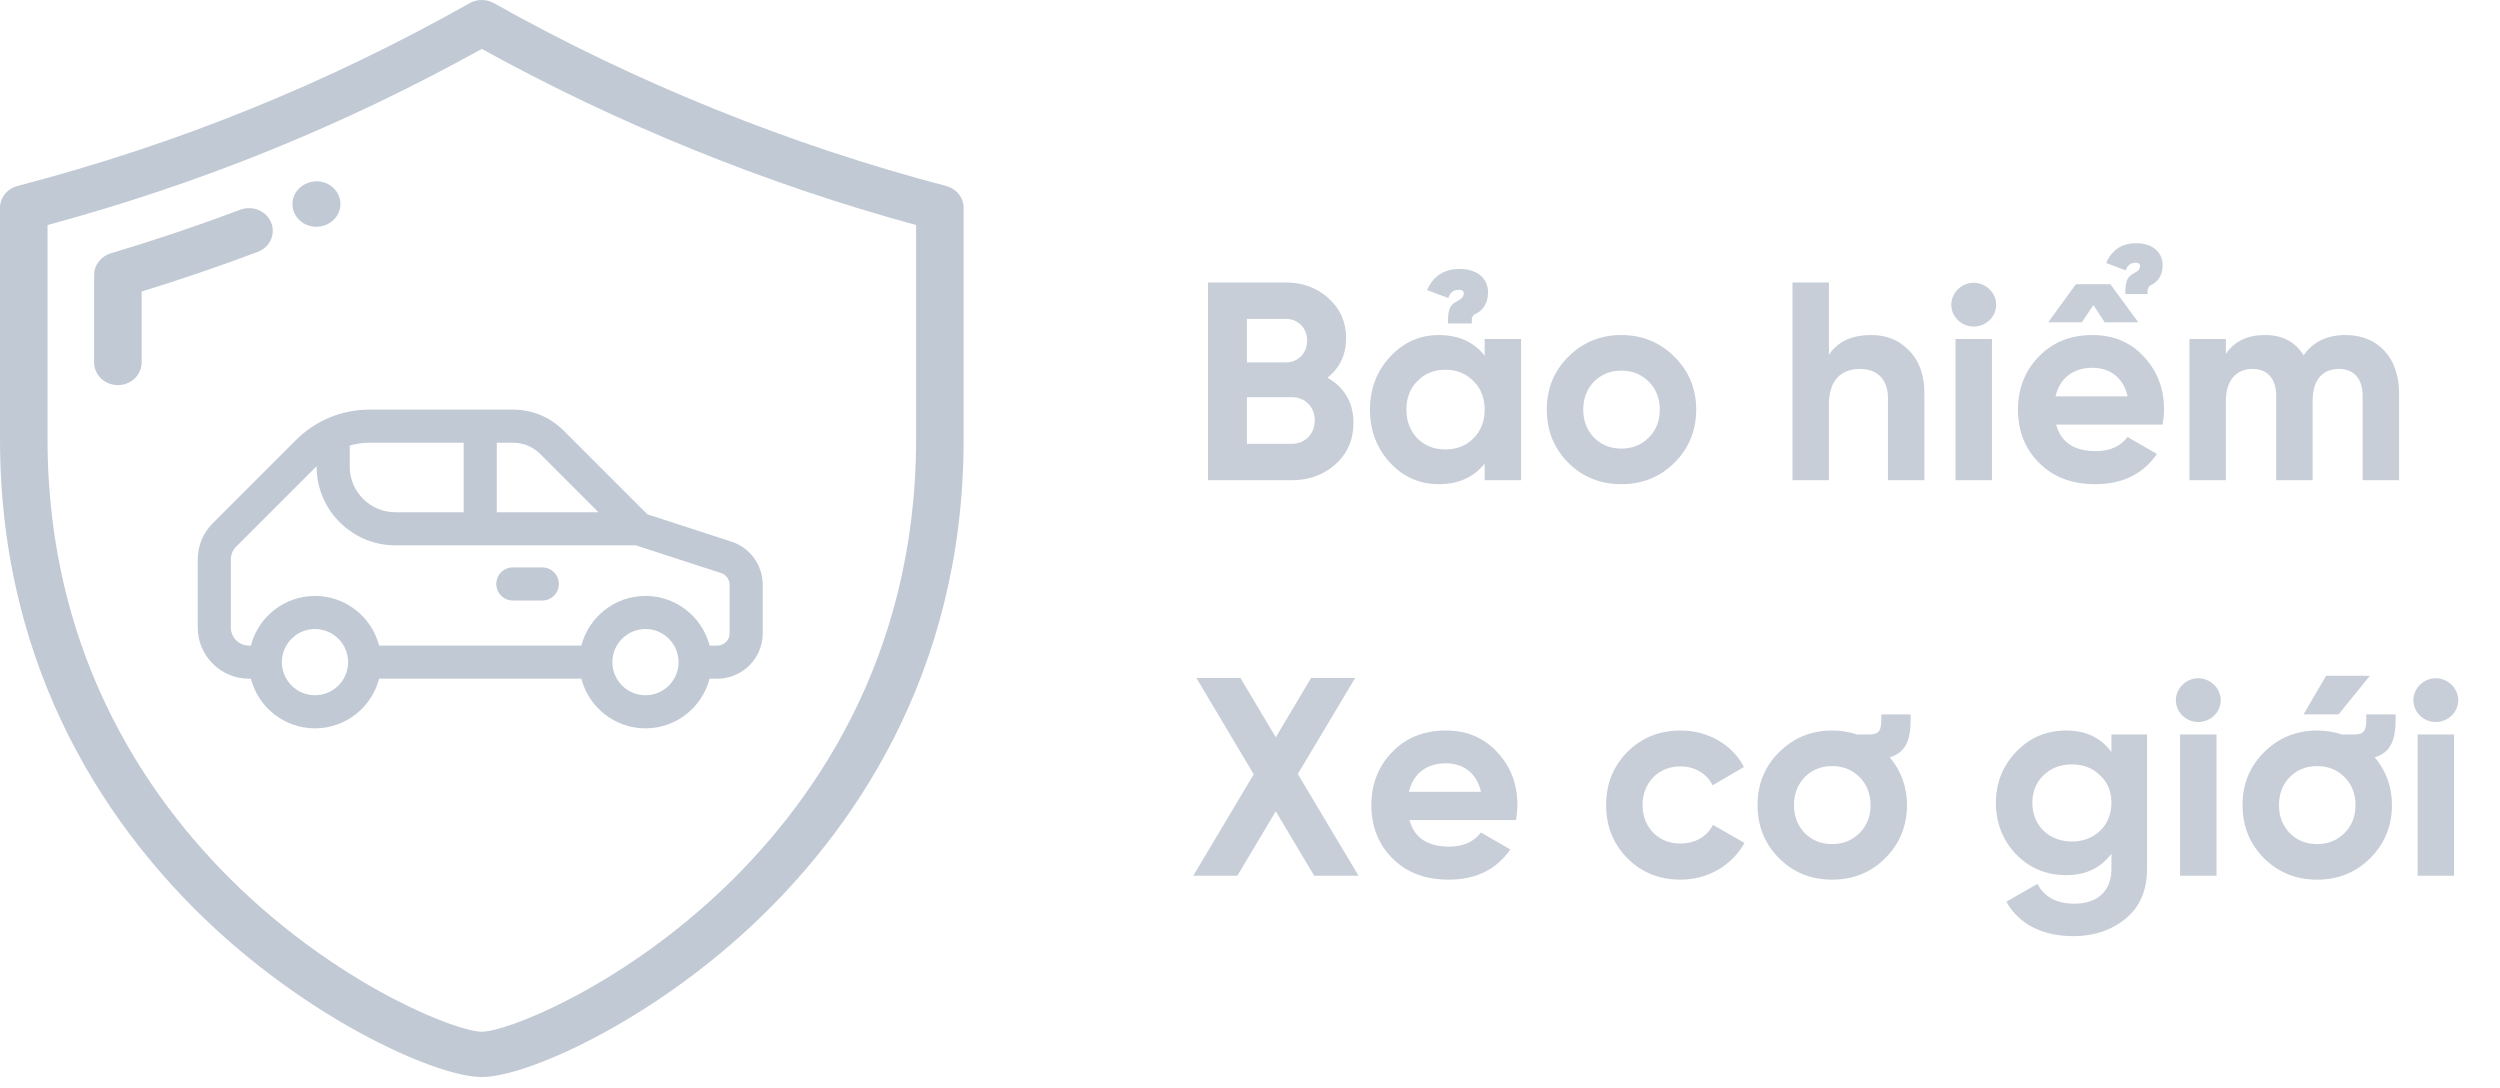
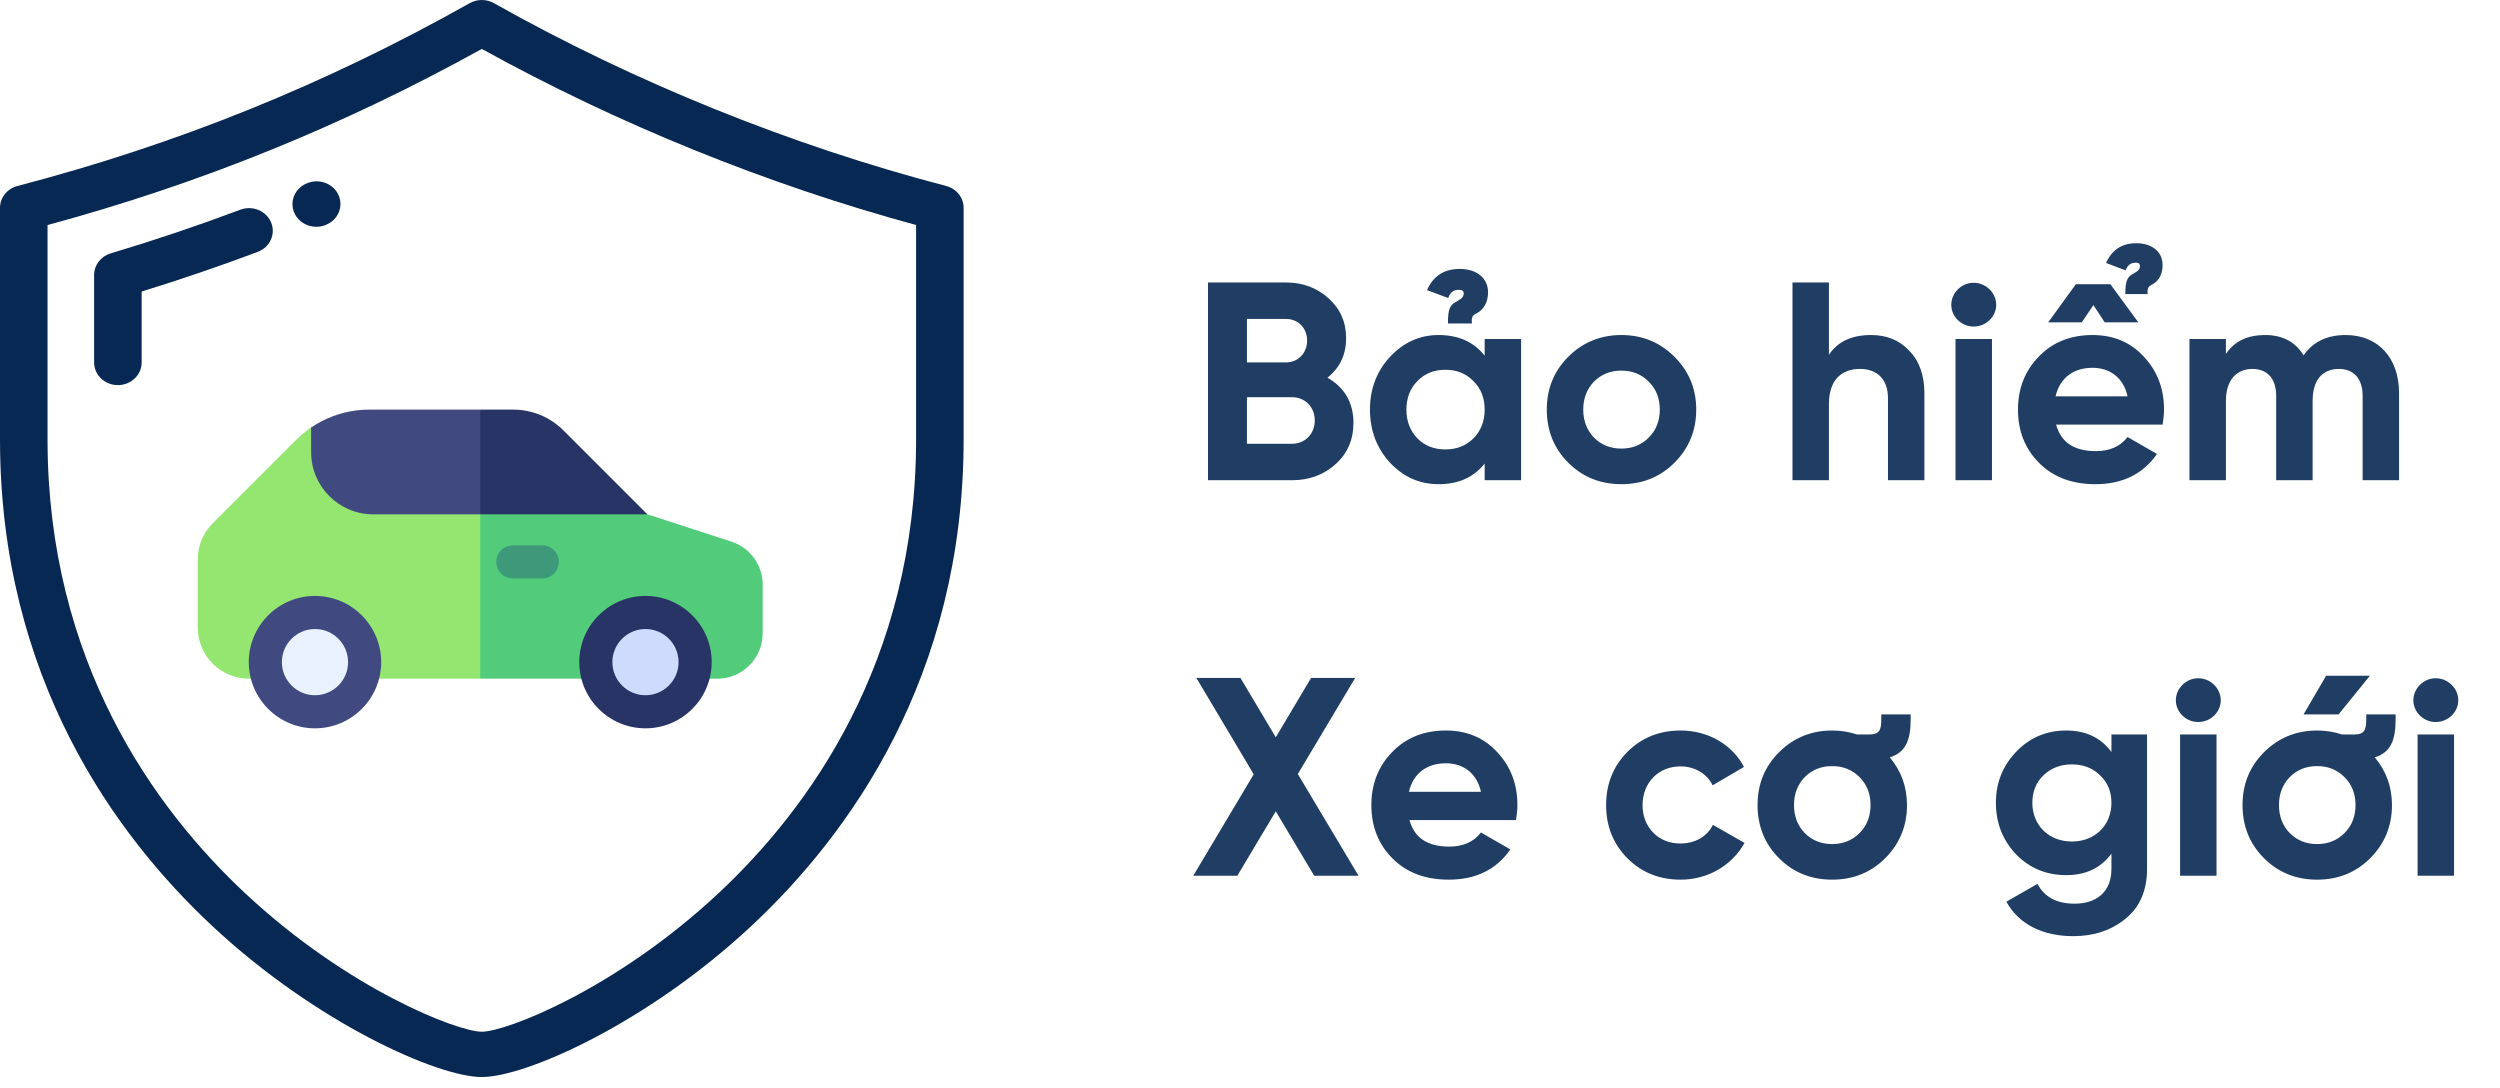
<svg xmlns="http://www.w3.org/2000/svg" width="177" height="77" viewBox="0 0 177 77" fill="none">
-   <g opacity="0.25">
-     <path d="M93.984 26.74C94.865 26.04 95.305 25.1 95.305 23.94C95.305 22.8 94.885 21.86 94.064 21.12C93.245 20.38 92.245 20 91.044 20H85.525V34H91.465C92.684 34 93.725 33.62 94.564 32.86C95.404 32.1 95.825 31.12 95.825 29.94C95.825 28.52 95.204 27.44 93.984 26.74ZM91.044 22.58C91.924 22.58 92.544 23.24 92.544 24.12C92.544 25 91.904 25.66 91.044 25.66H88.284V22.58H91.044ZM88.284 31.42V28.12H91.465C92.404 28.12 93.085 28.82 93.085 29.76C93.085 30.72 92.404 31.42 91.465 31.42H88.284ZM104.214 22.9C104.154 22.42 104.294 22.3 104.554 22.18C104.974 21.96 105.354 21.48 105.354 20.7C105.354 19.64 104.494 19.04 103.354 19.04C102.234 19.04 101.474 19.54 101.034 20.54L102.534 21.1C102.714 20.6 102.994 20.52 103.314 20.52C103.554 20.52 103.634 20.64 103.634 20.76C103.634 20.98 103.494 21.12 103.394 21.18C103.414 21.16 103.214 21.3 103.214 21.3C102.694 21.56 102.514 21.76 102.514 22.9H104.214ZM105.114 25.18C104.334 24.2 103.254 23.72 101.854 23.72C100.514 23.72 99.374 24.24 98.414 25.26C97.474 26.28 96.994 27.52 96.994 29C96.994 30.48 97.474 31.74 98.414 32.76C99.374 33.78 100.514 34.28 101.854 34.28C103.254 34.28 104.334 33.8 105.114 32.82V34H107.694V24H105.114V25.18ZM100.354 31.04C99.834 30.5 99.574 29.82 99.574 29C99.574 28.18 99.834 27.5 100.354 26.98C100.874 26.44 101.534 26.18 102.334 26.18C103.134 26.18 103.794 26.44 104.314 26.98C104.854 27.5 105.114 28.18 105.114 29C105.114 29.82 104.854 30.5 104.314 31.04C103.794 31.56 103.134 31.82 102.334 31.82C101.534 31.82 100.874 31.56 100.354 31.04ZM118.553 32.76C119.573 31.74 120.093 30.48 120.093 29C120.093 27.52 119.573 26.28 118.553 25.26C117.533 24.24 116.273 23.72 114.793 23.72C113.313 23.72 112.053 24.24 111.033 25.26C110.013 26.28 109.513 27.52 109.513 29C109.513 30.48 110.013 31.74 111.033 32.76C112.053 33.78 113.313 34.28 114.793 34.28C116.273 34.28 117.533 33.78 118.553 32.76ZM112.853 30.98C112.353 30.46 112.093 29.8 112.093 29C112.093 28.2 112.353 27.54 112.853 27.02C113.373 26.5 114.013 26.24 114.793 26.24C115.573 26.24 116.213 26.5 116.733 27.02C117.253 27.54 117.513 28.2 117.513 29C117.513 29.8 117.253 30.46 116.733 30.98C116.213 31.5 115.573 31.76 114.793 31.76C114.013 31.76 113.373 31.5 112.853 30.98ZM132.468 23.72C131.108 23.72 130.108 24.18 129.488 25.12V20H126.908V34H129.488V28.6C129.488 26.94 130.348 26.12 131.688 26.12C132.888 26.12 133.668 26.84 133.668 28.18V34H136.248V27.86C136.248 26.56 135.888 25.56 135.168 24.82C134.468 24.08 133.568 23.72 132.468 23.72ZM139.731 23.12C140.611 23.12 141.331 22.42 141.331 21.58C141.331 20.74 140.611 20.02 139.731 20.02C138.871 20.02 138.151 20.74 138.151 21.58C138.151 22.42 138.871 23.12 139.731 23.12ZM141.031 34V24H138.451V34H141.031ZM149.013 22.82H151.393L149.413 20.12H146.973L145.013 22.82H147.393L148.213 21.6L149.013 22.82ZM153.113 30.06C153.173 29.68 153.213 29.34 153.213 29C153.213 27.5 152.733 26.26 151.773 25.24C150.833 24.22 149.613 23.72 148.153 23.72C146.613 23.72 145.333 24.22 144.353 25.24C143.373 26.24 142.873 27.5 142.873 29C142.873 30.52 143.373 31.78 144.373 32.78C145.373 33.78 146.693 34.28 148.353 34.28C150.273 34.28 151.733 33.56 152.713 32.14L150.633 30.94C150.133 31.6 149.373 31.94 148.393 31.94C146.853 31.94 145.913 31.32 145.573 30.06H153.113ZM145.533 28.06C145.833 26.78 146.773 26.04 148.153 26.04C149.333 26.04 150.333 26.7 150.633 28.06H145.533ZM152.053 20.82C152.013 20.38 152.133 20.26 152.373 20.14C152.773 19.94 153.113 19.5 153.113 18.78C153.113 17.78 152.313 17.22 151.253 17.22C150.213 17.22 149.513 17.7 149.113 18.62L150.493 19.14C150.673 18.68 150.933 18.6 151.233 18.6C151.453 18.6 151.513 18.72 151.513 18.82C151.513 19.04 151.393 19.16 151.293 19.22C151.313 19.2 151.133 19.32 151.133 19.32C150.653 19.58 150.473 19.76 150.473 20.82H152.053ZM166.074 23.72C164.754 23.72 163.754 24.2 163.094 25.16C162.514 24.2 161.594 23.72 160.374 23.72C159.114 23.72 158.194 24.16 157.594 25.06V24H155.014V34H157.594V28.38C157.594 26.92 158.334 26.12 159.474 26.12C160.534 26.12 161.154 26.82 161.154 28.02V34H163.734V28.38C163.734 26.92 164.414 26.12 165.594 26.12C166.654 26.12 167.274 26.82 167.274 28.02V34H169.854V27.84C169.854 25.34 168.374 23.72 166.074 23.72ZM91.885 54.8L95.945 48H92.825L90.325 52.2L87.825 48H84.704L88.764 54.82L84.484 62H87.605L90.325 57.44L93.044 62H96.184L91.885 54.8ZM107.332 58.06C107.392 57.68 107.432 57.34 107.432 57C107.432 55.5 106.952 54.26 105.992 53.24C105.052 52.22 103.832 51.72 102.372 51.72C100.832 51.72 99.552 52.22 98.572 53.24C97.592 54.24 97.092 55.5 97.092 57C97.092 58.52 97.592 59.78 98.592 60.78C99.592 61.78 100.912 62.28 102.572 62.28C104.492 62.28 105.952 61.56 106.932 60.14L104.852 58.94C104.352 59.6 103.592 59.94 102.612 59.94C101.072 59.94 100.132 59.32 99.792 58.06H107.332ZM99.752 56.06C100.052 54.78 100.992 54.04 102.372 54.04C103.552 54.04 104.552 54.7 104.852 56.06H99.752ZM118.993 62.28C120.933 62.28 122.633 61.26 123.513 59.68L121.273 58.4C120.873 59.22 120.013 59.72 118.973 59.72C118.193 59.72 117.553 59.46 117.053 58.96C116.553 58.44 116.293 57.78 116.293 57C116.293 55.4 117.433 54.26 118.973 54.26C119.993 54.26 120.853 54.78 121.253 55.6L123.473 54.3C122.653 52.72 120.933 51.72 118.993 51.72C117.493 51.72 116.233 52.22 115.213 53.24C114.213 54.26 113.713 55.5 113.713 57C113.713 58.5 114.213 59.74 115.213 60.76C116.233 61.78 117.493 62.28 118.993 62.28ZM133.475 60.76C134.495 59.74 135.015 58.48 135.015 57C135.015 55.7 134.595 54.56 133.795 53.62C134.895 53.28 135.275 52.46 135.275 50.92V50.58H133.195V50.92C133.195 51.68 133.075 52 132.335 52H131.475C130.935 51.82 130.335 51.72 129.715 51.72C128.235 51.72 126.975 52.24 125.955 53.26C124.935 54.28 124.435 55.52 124.435 57C124.435 58.48 124.935 59.74 125.955 60.76C126.975 61.78 128.235 62.28 129.715 62.28C131.195 62.28 132.455 61.78 133.475 60.76ZM127.775 58.98C127.275 58.46 127.015 57.8 127.015 57C127.015 56.2 127.275 55.54 127.775 55.02C128.295 54.5 128.935 54.24 129.715 54.24C130.495 54.24 131.135 54.5 131.655 55.02C132.175 55.54 132.435 56.2 132.435 57C132.435 57.8 132.175 58.46 131.655 58.98C131.135 59.5 130.495 59.76 129.715 59.76C128.935 59.76 128.295 59.5 127.775 58.98ZM149.49 53.24C148.73 52.22 147.67 51.72 146.29 51.72C144.89 51.72 143.71 52.22 142.75 53.22C141.79 54.22 141.31 55.42 141.31 56.84C141.31 58.26 141.79 59.48 142.73 60.48C143.69 61.46 144.87 61.96 146.29 61.96C147.67 61.96 148.73 61.46 149.49 60.44V61.52C149.49 63.1 148.49 63.98 146.87 63.98C145.63 63.98 144.75 63.52 144.25 62.58L142.05 63.84C142.93 65.44 144.63 66.28 146.79 66.28C148.23 66.28 149.45 65.88 150.47 65.06C151.49 64.24 152.01 63.06 152.01 61.52V52H149.49V53.24ZM149.49 56.84C149.49 58.44 148.31 59.58 146.69 59.58C145.07 59.58 143.89 58.44 143.89 56.84C143.89 56.06 144.15 55.4 144.67 54.9C145.21 54.38 145.87 54.12 146.69 54.12C147.51 54.12 148.17 54.38 148.69 54.9C149.23 55.4 149.49 56.06 149.49 56.84ZM155.63 51.12C156.51 51.12 157.23 50.42 157.23 49.58C157.23 48.74 156.51 48.02 155.63 48.02C154.77 48.02 154.05 48.74 154.05 49.58C154.05 50.42 154.77 51.12 155.63 51.12ZM156.93 62V52H154.35V62H156.93ZM163.091 50.58H165.571L167.791 47.84H164.691L163.091 50.58ZM167.811 60.76C168.831 59.74 169.351 58.48 169.351 57C169.351 55.7 168.931 54.56 168.131 53.62C169.231 53.28 169.611 52.46 169.611 50.92V50.58H167.531V50.92C167.531 51.68 167.411 52 166.671 52H165.811C165.271 51.82 164.671 51.72 164.051 51.72C162.571 51.72 161.311 52.24 160.291 53.26C159.271 54.28 158.771 55.52 158.771 57C158.771 58.48 159.271 59.74 160.291 60.76C161.311 61.78 162.571 62.28 164.051 62.28C165.531 62.28 166.791 61.78 167.811 60.76ZM162.111 58.98C161.611 58.46 161.351 57.8 161.351 57C161.351 56.2 161.611 55.54 162.111 55.02C162.631 54.5 163.271 54.24 164.051 54.24C164.831 54.24 165.471 54.5 165.991 55.02C166.511 55.54 166.771 56.2 166.771 57C166.771 57.8 166.511 58.46 165.991 58.98C165.471 59.5 164.831 59.76 164.051 59.76C163.271 59.76 162.631 59.5 162.111 58.98ZM172.446 51.12C173.326 51.12 174.046 50.42 174.046 49.58C174.046 48.74 173.326 48.02 172.446 48.02C171.586 48.02 170.866 48.74 170.866 49.58C170.866 50.42 171.586 51.12 172.446 51.12ZM173.746 62V52H171.166V62H173.746Z" fill="#082854" fill-opacity="0.9" />
-     <path d="M66.986 13.167C55.979 10.293 44.908 5.816 34.968 0.223C34.44 -0.074 33.785 -0.074 33.257 0.223C23.031 5.977 12.558 10.211 1.238 13.167C0.507 13.358 0 13.992 0 14.714V31.104C0 47.981 8.169 59.153 15.021 65.553C22.399 72.443 30.993 76.254 34.113 76.254C37.233 76.254 45.826 72.443 53.204 65.553C60.056 59.153 68.225 47.981 68.225 31.104V14.714C68.225 13.992 67.718 13.358 66.986 13.167ZM64.859 31.104C64.859 46.867 57.24 57.292 50.848 63.261C43.593 70.037 35.837 73.045 34.113 73.045C32.389 73.045 24.632 70.037 17.377 63.261C10.985 57.292 3.366 46.867 3.366 31.104V15.932C14.19 13.002 24.271 8.914 34.113 3.463C43.709 8.769 54.293 13.061 64.859 15.931V31.104Z" fill="#082854" />
-     <path d="M19.196 15.752C18.856 14.928 17.879 14.523 17.014 14.848C14.008 15.977 10.922 17.016 7.843 17.937C7.141 18.147 6.663 18.767 6.663 19.467V25.662C6.663 26.547 7.417 27.266 8.346 27.266C9.275 27.266 10.029 26.547 10.029 25.662V20.64C12.791 19.788 15.551 18.846 18.247 17.833C19.112 17.508 19.537 16.577 19.196 15.752Z" fill="#082854" />
-     <path d="M22.393 16.057C22.619 16.057 22.848 16.013 23.068 15.922L23.099 15.909C23.95 15.553 24.334 14.609 23.961 13.798C23.587 12.986 22.59 12.619 21.74 12.974L21.713 12.986C20.861 13.34 20.476 14.284 20.848 15.096C21.124 15.698 21.744 16.057 22.393 16.057Z" fill="#082854" />
-     <path d="M51.782 38.347L45.83 36.411L39.902 30.483C38.946 29.527 37.674 29 36.322 29H26.167C24.195 29 22.34 29.768 20.946 31.163L15.061 37.047C14.377 37.732 14 38.641 14 39.609V44.429C14 46.426 15.625 48.051 17.622 48.051H17.762C18.283 50.07 20.12 51.567 22.301 51.567C24.481 51.567 26.318 50.07 26.84 48.051H41.16C41.682 50.07 43.519 51.567 45.699 51.567C47.879 51.567 49.717 50.07 50.238 48.051H50.788C52.559 48.051 54 46.61 54 44.84V41.401C54 40.006 53.109 38.778 51.782 38.347ZM38.245 32.14L42.371 36.267H35.172V31.344H36.322C37.048 31.344 37.731 31.627 38.245 32.14ZM32.828 31.344V36.267H27.991C26.21 36.267 24.761 34.817 24.761 33.036V31.543C25.212 31.412 25.684 31.344 26.167 31.344H32.828ZM22.301 49.223C21.008 49.223 19.957 48.171 19.957 46.879C19.957 45.587 21.008 44.535 22.301 44.535C23.593 44.535 24.645 45.587 24.645 46.879C24.645 48.171 23.593 49.223 22.301 49.223ZM45.699 49.223C44.407 49.223 43.355 48.171 43.355 46.879C43.355 45.587 44.407 44.535 45.699 44.535C46.992 44.535 48.043 45.587 48.043 46.879C48.043 48.171 46.992 49.223 45.699 49.223ZM51.656 44.84C51.656 45.318 51.267 45.707 50.789 45.707H50.239C49.717 43.688 47.88 42.192 45.699 42.192C43.519 42.192 41.682 43.688 41.16 45.707H26.84C26.318 43.688 24.481 42.192 22.301 42.192C20.121 42.192 18.283 43.688 17.762 45.707H17.622C16.917 45.707 16.344 45.134 16.344 44.429V39.609C16.344 39.267 16.477 38.946 16.718 38.705L22.417 33.006V33.036C22.417 36.11 24.918 38.61 27.991 38.61H45.014L51.057 40.575C51.415 40.692 51.656 41.024 51.656 41.401V44.84Z" fill="#082854" />
-     <path d="M38.396 40.173H36.31C35.663 40.173 35.138 40.697 35.138 41.345C35.138 41.992 35.663 42.517 36.31 42.517H38.396C39.043 42.517 39.568 41.992 39.568 41.345C39.568 40.697 39.043 40.173 38.396 40.173Z" fill="#082854" />
-   </g>
+   <path d="M93.984 26.74C94.865 26.04 95.305 25.1 95.305 23.94C95.305 22.8 94.885 21.86 94.064 21.12C93.245 20.38 92.245 20 91.044 20H85.525V34H91.465C92.684 34 93.725 33.62 94.564 32.86C95.404 32.1 95.825 31.12 95.825 29.94C95.825 28.52 95.204 27.44 93.984 26.74ZM91.044 22.58C91.924 22.58 92.544 23.24 92.544 24.12C92.544 25 91.904 25.66 91.044 25.66H88.284V22.58H91.044ZM88.284 31.42V28.12H91.465C92.404 28.12 93.085 28.82 93.085 29.76C93.085 30.72 92.404 31.42 91.465 31.42H88.284ZM104.214 22.9C104.154 22.42 104.294 22.3 104.554 22.18C104.974 21.96 105.354 21.48 105.354 20.7C105.354 19.64 104.494 19.04 103.354 19.04C102.234 19.04 101.474 19.54 101.034 20.54L102.534 21.1C102.714 20.6 102.994 20.52 103.314 20.52C103.554 20.52 103.634 20.64 103.634 20.76C103.634 20.98 103.494 21.12 103.394 21.18C103.414 21.16 103.214 21.3 103.214 21.3C102.694 21.56 102.514 21.76 102.514 22.9H104.214ZM105.114 25.18C104.334 24.2 103.254 23.72 101.854 23.72C100.514 23.72 99.374 24.24 98.414 25.26C97.474 26.28 96.994 27.52 96.994 29C96.994 30.48 97.474 31.74 98.414 32.76C99.374 33.78 100.514 34.28 101.854 34.28C103.254 34.28 104.334 33.8 105.114 32.82V34H107.694V24H105.114V25.18ZM100.354 31.04C99.834 30.5 99.574 29.82 99.574 29C99.574 28.18 99.834 27.5 100.354 26.98C100.874 26.44 101.534 26.18 102.334 26.18C103.134 26.18 103.794 26.44 104.314 26.98C104.854 27.5 105.114 28.18 105.114 29C105.114 29.82 104.854 30.5 104.314 31.04C103.794 31.56 103.134 31.82 102.334 31.82C101.534 31.82 100.874 31.56 100.354 31.04ZM118.553 32.76C119.573 31.74 120.093 30.48 120.093 29C120.093 27.52 119.573 26.28 118.553 25.26C117.533 24.24 116.273 23.72 114.793 23.72C113.313 23.72 112.053 24.24 111.033 25.26C110.013 26.28 109.513 27.52 109.513 29C109.513 30.48 110.013 31.74 111.033 32.76C112.053 33.78 113.313 34.28 114.793 34.28C116.273 34.28 117.533 33.78 118.553 32.76ZM112.853 30.98C112.353 30.46 112.093 29.8 112.093 29C112.093 28.2 112.353 27.54 112.853 27.02C113.373 26.5 114.013 26.24 114.793 26.24C115.573 26.24 116.213 26.5 116.733 27.02C117.253 27.54 117.513 28.2 117.513 29C117.513 29.8 117.253 30.46 116.733 30.98C116.213 31.5 115.573 31.76 114.793 31.76C114.013 31.76 113.373 31.5 112.853 30.98ZM132.468 23.72C131.108 23.72 130.108 24.18 129.488 25.12V20H126.908V34H129.488V28.6C129.488 26.94 130.348 26.12 131.688 26.12C132.888 26.12 133.668 26.84 133.668 28.18V34H136.248V27.86C136.248 26.56 135.888 25.56 135.168 24.82C134.468 24.08 133.568 23.72 132.468 23.72ZM139.731 23.12C140.611 23.12 141.331 22.42 141.331 21.58C141.331 20.74 140.611 20.02 139.731 20.02C138.871 20.02 138.151 20.74 138.151 21.58C138.151 22.42 138.871 23.12 139.731 23.12ZM141.031 34V24H138.451V34H141.031ZM149.013 22.82H151.393L149.413 20.12H146.973L145.013 22.82H147.393L148.213 21.6L149.013 22.82ZM153.113 30.06C153.173 29.68 153.213 29.34 153.213 29C153.213 27.5 152.733 26.26 151.773 25.24C150.833 24.22 149.613 23.72 148.153 23.72C146.613 23.72 145.333 24.22 144.353 25.24C143.373 26.24 142.873 27.5 142.873 29C142.873 30.52 143.373 31.78 144.373 32.78C145.373 33.78 146.693 34.28 148.353 34.28C150.273 34.28 151.733 33.56 152.713 32.14L150.633 30.94C150.133 31.6 149.373 31.94 148.393 31.94C146.853 31.94 145.913 31.32 145.573 30.06H153.113ZM145.533 28.06C145.833 26.78 146.773 26.04 148.153 26.04C149.333 26.04 150.333 26.7 150.633 28.06H145.533ZM152.053 20.82C152.013 20.38 152.133 20.26 152.373 20.14C152.773 19.94 153.113 19.5 153.113 18.78C153.113 17.78 152.313 17.22 151.253 17.22C150.213 17.22 149.513 17.7 149.113 18.62L150.493 19.14C150.673 18.68 150.933 18.6 151.233 18.6C151.453 18.6 151.513 18.72 151.513 18.82C151.513 19.04 151.393 19.16 151.293 19.22C151.313 19.2 151.133 19.32 151.133 19.32C150.653 19.58 150.473 19.76 150.473 20.82H152.053ZM166.074 23.72C164.754 23.72 163.754 24.2 163.094 25.16C162.514 24.2 161.594 23.72 160.374 23.72C159.114 23.72 158.194 24.16 157.594 25.06V24H155.014V34H157.594V28.38C157.594 26.92 158.334 26.12 159.474 26.12C160.534 26.12 161.154 26.82 161.154 28.02V34H163.734V28.38C163.734 26.92 164.414 26.12 165.594 26.12C166.654 26.12 167.274 26.82 167.274 28.02V34H169.854V27.84C169.854 25.34 168.374 23.72 166.074 23.72ZM91.885 54.8L95.945 48H92.825L90.325 52.2L87.825 48H84.704L88.764 54.82L84.484 62H87.605L90.325 57.44L93.044 62H96.184L91.885 54.8ZM107.332 58.06C107.392 57.68 107.432 57.34 107.432 57C107.432 55.5 106.952 54.26 105.992 53.24C105.052 52.22 103.832 51.72 102.372 51.72C100.832 51.72 99.552 52.22 98.572 53.24C97.592 54.24 97.092 55.5 97.092 57C97.092 58.52 97.592 59.78 98.592 60.78C99.592 61.78 100.912 62.28 102.572 62.28C104.492 62.28 105.952 61.56 106.932 60.14L104.852 58.94C104.352 59.6 103.592 59.94 102.612 59.94C101.072 59.94 100.132 59.32 99.792 58.06H107.332ZM99.752 56.06C100.052 54.78 100.992 54.04 102.372 54.04C103.552 54.04 104.552 54.7 104.852 56.06H99.752ZM118.993 62.28C120.933 62.28 122.633 61.26 123.513 59.68L121.273 58.4C120.873 59.22 120.013 59.72 118.973 59.72C118.193 59.72 117.553 59.46 117.053 58.96C116.553 58.44 116.293 57.78 116.293 57C116.293 55.4 117.433 54.26 118.973 54.26C119.993 54.26 120.853 54.78 121.253 55.6L123.473 54.3C122.653 52.72 120.933 51.72 118.993 51.72C117.493 51.72 116.233 52.22 115.213 53.24C114.213 54.26 113.713 55.5 113.713 57C113.713 58.5 114.213 59.74 115.213 60.76C116.233 61.78 117.493 62.28 118.993 62.28ZM133.475 60.76C134.495 59.74 135.015 58.48 135.015 57C135.015 55.7 134.595 54.56 133.795 53.62C134.895 53.28 135.275 52.46 135.275 50.92V50.58H133.195V50.92C133.195 51.68 133.075 52 132.335 52H131.475C130.935 51.82 130.335 51.72 129.715 51.72C128.235 51.72 126.975 52.24 125.955 53.26C124.935 54.28 124.435 55.52 124.435 57C124.435 58.48 124.935 59.74 125.955 60.76C126.975 61.78 128.235 62.28 129.715 62.28C131.195 62.28 132.455 61.78 133.475 60.76ZM127.775 58.98C127.275 58.46 127.015 57.8 127.015 57C127.015 56.2 127.275 55.54 127.775 55.02C128.295 54.5 128.935 54.24 129.715 54.24C130.495 54.24 131.135 54.5 131.655 55.02C132.175 55.54 132.435 56.2 132.435 57C132.435 57.8 132.175 58.46 131.655 58.98C131.135 59.5 130.495 59.76 129.715 59.76C128.935 59.76 128.295 59.5 127.775 58.98ZM149.49 53.24C148.73 52.22 147.67 51.72 146.29 51.72C144.89 51.72 143.71 52.22 142.75 53.22C141.79 54.22 141.31 55.42 141.31 56.84C141.31 58.26 141.79 59.48 142.73 60.48C143.69 61.46 144.87 61.96 146.29 61.96C147.67 61.96 148.73 61.46 149.49 60.44V61.52C149.49 63.1 148.49 63.98 146.87 63.98C145.63 63.98 144.75 63.52 144.25 62.58L142.05 63.84C142.93 65.44 144.63 66.28 146.79 66.28C148.23 66.28 149.45 65.88 150.47 65.06C151.49 64.24 152.01 63.06 152.01 61.52V52H149.49V53.24ZM149.49 56.84C149.49 58.44 148.31 59.58 146.69 59.58C145.07 59.58 143.89 58.44 143.89 56.84C143.89 56.06 144.15 55.4 144.67 54.9C145.21 54.38 145.87 54.12 146.69 54.12C147.51 54.12 148.17 54.38 148.69 54.9C149.23 55.4 149.49 56.06 149.49 56.84ZM155.63 51.12C156.51 51.12 157.23 50.42 157.23 49.58C157.23 48.74 156.51 48.02 155.63 48.02C154.77 48.02 154.05 48.74 154.05 49.58C154.05 50.42 154.77 51.12 155.63 51.12ZM156.93 62V52H154.35V62H156.93ZM163.091 50.58H165.571L167.791 47.84H164.691L163.091 50.58ZM167.811 60.76C168.831 59.74 169.351 58.48 169.351 57C169.351 55.7 168.931 54.56 168.131 53.62C169.231 53.28 169.611 52.46 169.611 50.92V50.58H167.531V50.92C167.531 51.68 167.411 52 166.671 52H165.811C165.271 51.82 164.671 51.72 164.051 51.72C162.571 51.72 161.311 52.24 160.291 53.26C159.271 54.28 158.771 55.52 158.771 57C158.771 58.48 159.271 59.74 160.291 60.76C161.311 61.78 162.571 62.28 164.051 62.28C165.531 62.28 166.791 61.78 167.811 60.76ZM162.111 58.98C161.611 58.46 161.351 57.8 161.351 57C161.351 56.2 161.611 55.54 162.111 55.02C162.631 54.5 163.271 54.24 164.051 54.24C164.831 54.24 165.471 54.5 165.991 55.02C166.511 55.54 166.771 56.2 166.771 57C166.771 57.8 166.511 58.46 165.991 58.98C165.471 59.5 164.831 59.76 164.051 59.76C163.271 59.76 162.631 59.5 162.111 58.98ZM172.446 51.12C173.326 51.12 174.046 50.42 174.046 49.58C174.046 48.74 173.326 48.02 172.446 48.02C171.586 48.02 170.866 48.74 170.866 49.58C170.866 50.42 171.586 51.12 172.446 51.12ZM173.746 62V52H171.166V62H173.746Z" fill="#082854" fill-opacity="0.9" />
+   <path d="M66.986 13.167C55.979 10.293 44.908 5.816 34.968 0.223C34.44 -0.074 33.785 -0.074 33.257 0.223C23.031 5.977 12.558 10.211 1.238 13.167C0.507 13.358 0 13.992 0 14.714V31.104C0 47.981 8.169 59.153 15.021 65.553C22.399 72.443 30.993 76.254 34.113 76.254C37.233 76.254 45.826 72.443 53.204 65.553C60.056 59.153 68.225 47.981 68.225 31.104V14.714C68.225 13.992 67.718 13.358 66.986 13.167ZM64.859 31.104C64.859 46.867 57.24 57.292 50.848 63.261C43.593 70.037 35.837 73.045 34.113 73.045C32.389 73.045 24.632 70.037 17.377 63.261C10.985 57.292 3.366 46.867 3.366 31.104V15.932C14.19 13.002 24.271 8.914 34.113 3.463C43.709 8.769 54.293 13.061 64.859 15.931V31.104Z" fill="#082854" />
+   <path d="M19.196 15.752C18.856 14.928 17.879 14.523 17.014 14.848C14.008 15.977 10.922 17.016 7.843 17.937C7.141 18.147 6.663 18.767 6.663 19.467V25.662C6.663 26.547 7.417 27.266 8.346 27.266C9.275 27.266 10.029 26.547 10.029 25.662V20.64C12.791 19.788 15.551 18.846 18.247 17.833C19.112 17.508 19.537 16.577 19.196 15.752Z" fill="#082854" />
+   <path d="M22.393 16.057C22.619 16.057 22.848 16.013 23.068 15.922L23.099 15.909C23.95 15.553 24.334 14.609 23.961 13.798C23.587 12.986 22.59 12.619 21.74 12.974L21.713 12.986C20.861 13.34 20.476 14.284 20.848 15.096C21.124 15.698 21.744 16.057 22.393 16.057Z" fill="#082854" />
+   <path d="M35.384 32.474C33.641 31.817 34.381 32.096 32.121 31.245L22.027 30.267C21.643 30.528 21.28 30.827 20.945 31.163L15.061 37.048C14.377 37.731 14 38.642 14 39.609V44.429C14 46.426 15.625 48.051 17.622 48.051H34L35.172 45.455L35.384 32.474Z" fill="#94E671" />
+   <path d="M54 41.401V44.839C54 46.61 52.559 48.051 50.788 48.051H34V31.952L45.83 36.411L45.844 36.416L51.782 38.347C53.109 38.778 54 40.005 54 41.401Z" fill="#52CC7B" />
+   <path d="M35.804 32.531L34 36.416H26.429C23.998 36.416 22.027 34.444 22.027 32.013V30.267C22.516 29.935 23.039 29.665 23.589 29.462C24.403 29.158 25.273 29 26.167 29H34L35.804 32.531Z" fill="#404A80" />
+   <path d="M38.396 40.954H36.31C35.663 40.954 35.138 40.429 35.138 39.782C35.138 39.135 35.663 38.61 36.31 38.61H38.396C39.043 38.61 39.568 39.135 39.568 39.782C39.568 40.429 39.043 40.954 38.396 40.954Z" fill="#3D997A" />
+   <path d="M22.301 49.753C23.888 49.753 25.175 48.466 25.175 46.879C25.175 45.291 23.888 44.005 22.301 44.005C20.713 44.005 19.426 45.291 19.426 46.879C19.426 48.466 20.713 49.753 22.301 49.753Z" fill="#E8F1FD" />
+   <path d="M45.699 49.753C47.287 49.753 48.574 48.466 48.574 46.879C48.574 45.291 47.287 44.005 45.699 44.005C44.112 44.005 42.825 45.291 42.825 46.879C42.825 48.466 44.112 49.753 45.699 49.753Z" fill="#CFDBFD" />
+   <path d="M22.301 51.566C19.716 51.566 17.613 49.464 17.613 46.879C17.613 44.294 19.716 42.191 22.301 42.191C24.885 42.191 26.988 44.294 26.988 46.879C26.988 49.464 24.885 51.566 22.301 51.566ZM22.301 44.535C21.008 44.535 19.957 45.587 19.957 46.879C19.957 48.171 21.008 49.223 22.301 49.223C23.593 49.223 24.645 48.171 24.645 46.879C24.645 45.587 23.593 44.535 22.301 44.535Z" fill="#404A80" />
+   <path d="M45.699 51.566C43.115 51.566 41.012 49.464 41.012 46.879C41.012 44.294 43.115 42.191 45.699 42.191C48.284 42.191 50.387 44.294 50.387 46.879C50.387 49.464 48.284 51.566 45.699 51.566ZM45.699 44.535C44.407 44.535 43.356 45.587 43.356 46.879C43.356 48.171 44.407 49.223 45.699 49.223C46.992 49.223 48.043 48.171 48.043 46.879C48.043 45.587 46.992 44.535 45.699 44.535Z" fill="#283366" />
+   <path d="M45.844 36.416H34V29H36.322C37.674 29 38.945 29.527 39.902 30.483L45.83 36.411L45.844 36.416Z" fill="#283366" />
</svg>
